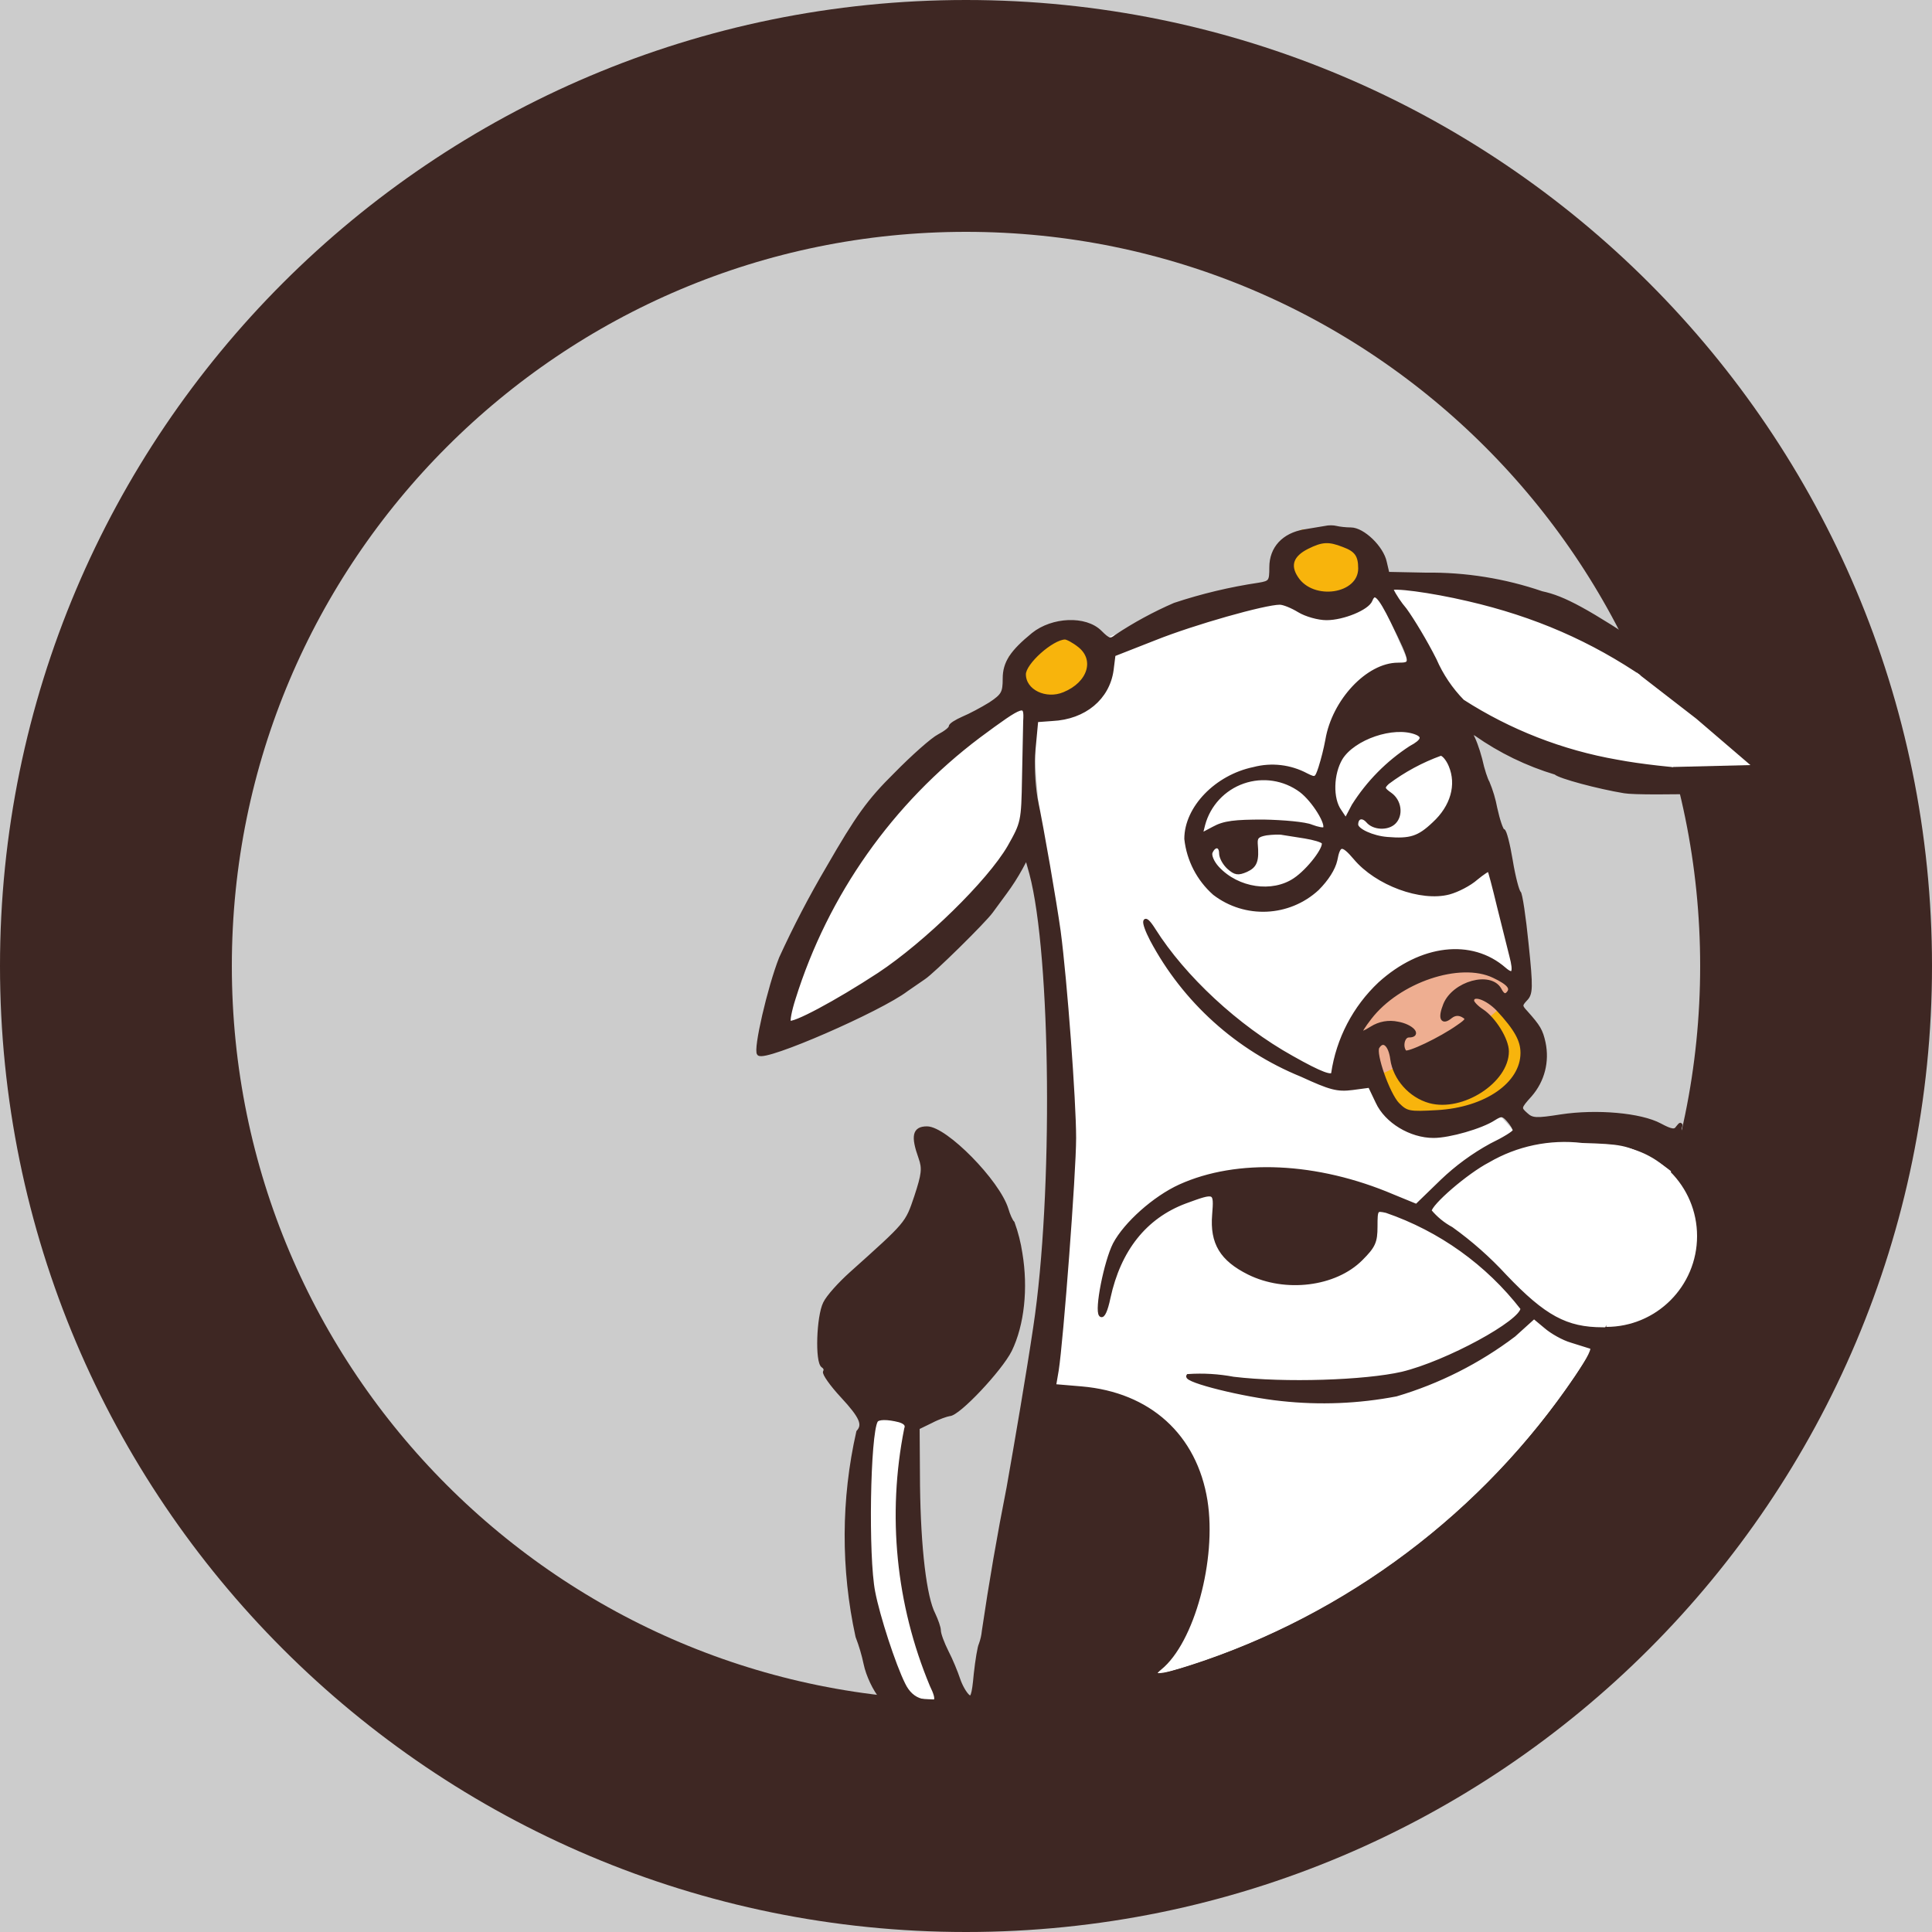
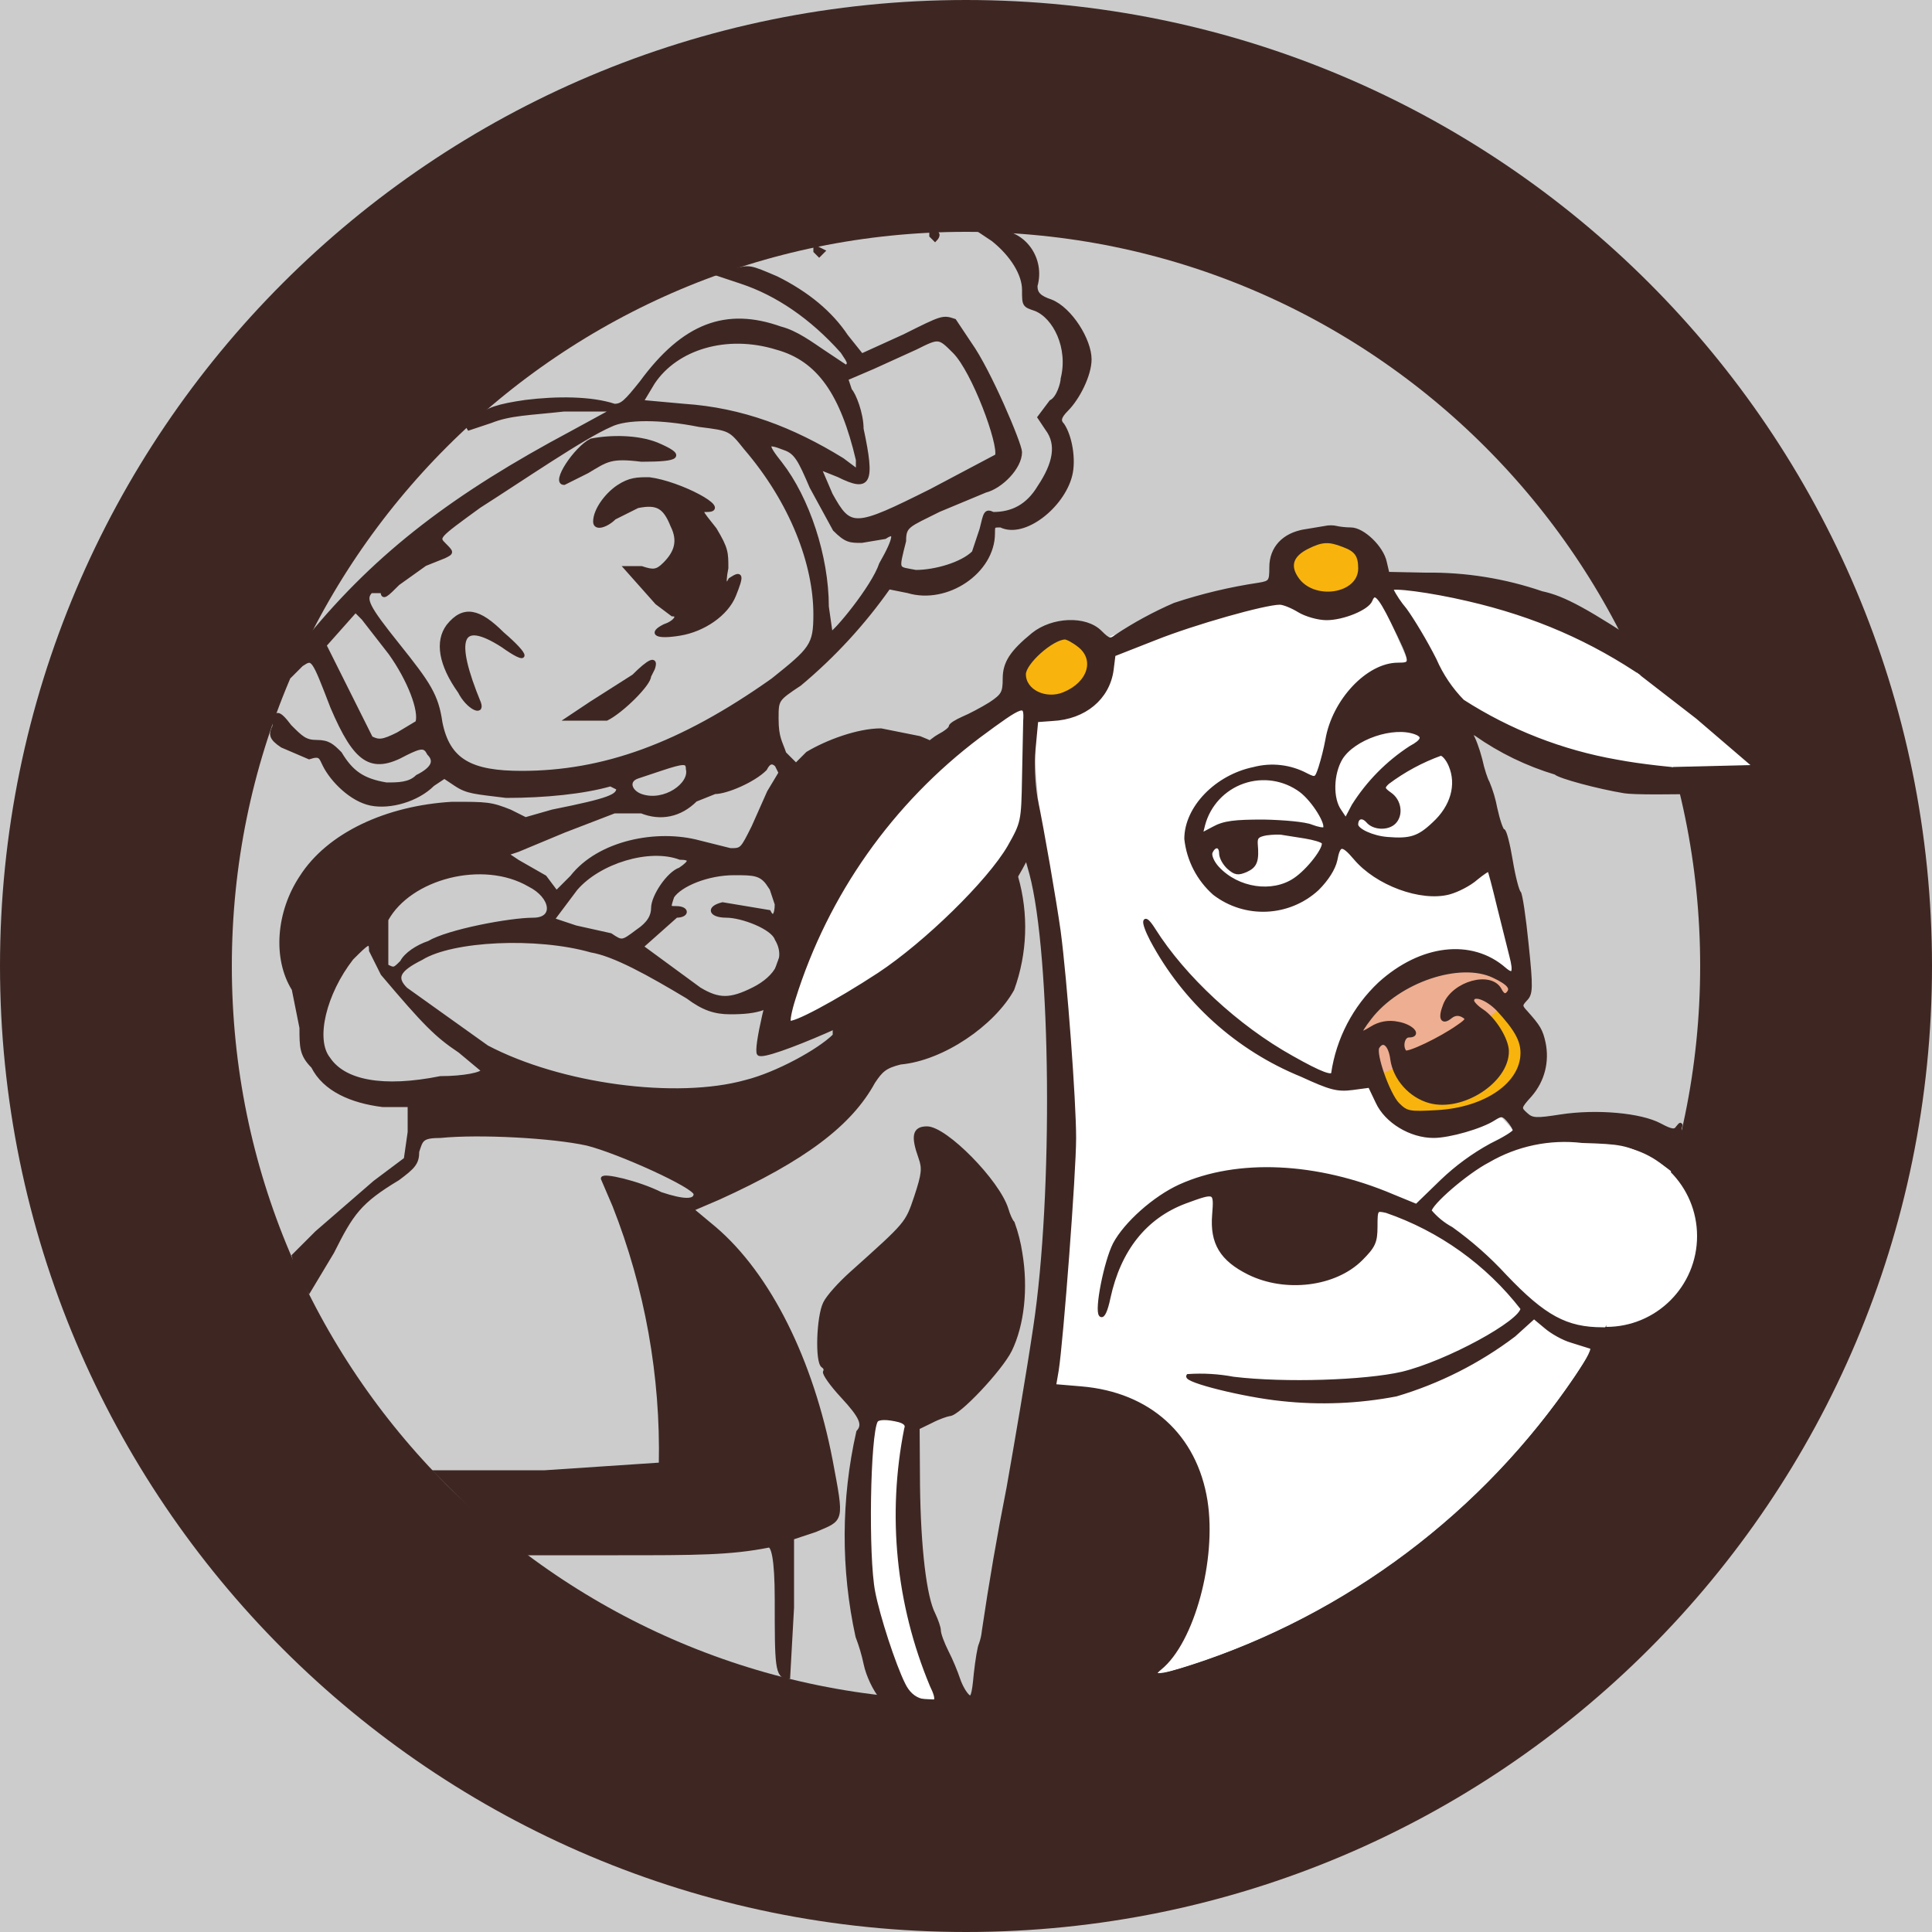
<svg xmlns="http://www.w3.org/2000/svg" viewBox="0 0 500 500">
  <path d="m0 0 h500 v500 h-500 v-500" style="fill: #ccc; stroke: none" />
  <style>
        circle, path {
            fill: #3e2723;
            stroke: #3e2723;
        }
    </style>
+   <g>
+     <path d="m241 61 1 1c1-1 1-2-1-2v1z" />
+     <path d="M257 62c5 4 8 9 8 13s0 4 3 5c5 2 9 10 7 18 0 1-1 5-3 6l-3 4 2 3c3 4 2 9-2 15-3 5-7 7-12 7-2-1-2 0-3 4l-2 6c-3 3-10 5-15 5-5-1-5 0-3-8 0-4 1-4 9-8l12-5c4-1 9-6 9-10 0-2-8-21-13-28l-4-6c-3-1-3-1-13 4l-11 5-4-5c-4-6-10-11-18-15-7-3-7-3-11-2l-4 1 6 2c9 3 18 9 26 18 2 3 2 3 1 4l-6-4c-3-2-7-5-11-6-14-5-25-1-36 14-4 5-5 6-7 6-6-2-15-2-23-1-7 1-10 2-12 4l-3 3 6-2c5-2 10-2 19-3h13l-11 6c-30 16-50 31-68 53l-3 5-1 4 2-2c3-2 3-2 8 11 6 14 10 17 19 12 4-2 5-2 6 0 2 2 1 4-3 6-2 2-5 2-8 2-6-1-9-3-12-8-2-2-3-3-6-3s-4-1-7-4c-3-4-4-4-4 0-1 2-1 3 2 5l7 3c3-1 3 0 4 2 2 4 7 9 12 10s12-1 16-5l3-2 3 2c3 2 5 2 13 3 10 0 20-1 27-3l2 1c0 2-2 3-17 6l-7 2-4-2c-5-2-6-2-15-2-17 1-32 8-39 19-6 9-7 21-2 29l2 10c0 5 0 7 3 10 3 6 10 9 18 10h7v7l-1 7-8 6-15 13-6 6 1 4 3 5 6-10c5-10 7-13 17-19 4-3 5-4 5-7 1-3 1-4 6-4 10-1 29 0 38 2 8 2 28 11 28 13s-3 2-9 0c-6-3-15-5-15-4l3 7a173 173 0 0 1 12 67l-30 2h-28l4 4 11 11 8 6h24c20 0 29 0 39-2 1 0 2 3 2 14 0 17 0 20 3 20l1-18v-18l6-2c7-3 7-2 4-18-5-26-16-48-30-60l-6-5 7-3c22-10 34-19 40-30 2-3 3-4 7-5 11-1 24-10 29-19a47 47 0 0 0 1-29l-2-11-9-11c-7-11-9-12-14-14l-10-2c-6 0-14 3-19 6l-3 3-3-3c-1-3-2-4-2-9s0-5 6-9a130 130 0 0 0 23-25l5 1c10 3 22-5 22-15 0-2 0-2 2-2 6 3 16-5 18-13 1-4 0-10-2-13-1-1-1-2 1-4 3-3 6-9 6-13 0-5-5-13-10-15-3-1-4-2-4-4 2-7-3-14-10-14h-4l3 2zm-56 28c11 3 17 12 21 29v3l-4-3c-13-8-26-13-41-14l-11-1 3-5c6-9 19-13 32-9zm46 1c5 5 12 24 11 27l-17 9c-20 10-21 10-26 1l-3-7 5 2c8 4 9 2 6-12 0-4-2-9-3-10l-1-3 7-3 11-5c6-3 6-3 10 1zm-66 19c8 1 8 1 12 6 12 14 18 30 18 43 0 8-1 9-11 17-24 17-44 24-65 24-13 0-19-3-21-13-1-7-3-10-11-20s-9-12-7-14h3c0 2 1 1 4-2l7-5 5-2c2-1 2-1 0-3s-2-2 9-10c11-7 27-18 34-21 4-2 13-2 23 0zm22 6c3 1 4 3 7 10l6 11c3 3 4 3 7 3l6-1c3-2 3 0-1 7-2 6-12 18-13 18l-1-7c0-13-5-28-12-37-4-5-4-6 1-4zM94 160l7 9c5 7 8 15 7 18l-5 3c-4 2-5 2-7 1l-12-24 8-9 2 2zm84 39c1 4-6 9-12 7-3-1-4-4-1-5l6-2c6-2 7-2 7 0zm24 1-3 5-4 9c-3 6-3 6-6 6l-8-2c-11-3-26 0-33 9l-4 4-3-4-7-4-3-2 3-1 12-5 13-5h7c5 2 10 1 14-3l5-2c3 0 10-3 13-6 1-2 2-2 3-1l1 2zm-26 22c3 0 3 1 0 3-3 1-7 7-7 10 0 2-1 4-4 6-4 3-4 3-7 1l-9-2-6-2 6-8c6-7 19-11 27-8zm-39 7c6 3 7 9 1 9s-22 3-27 6c-3 1-6 3-7 5-2 2-2 2-4 1v-12c6-11 25-16 37-9zm62-1 2 6c0 3-1 4-2 2l-12-2c-4 1-3 3 1 3s12 3 13 6c3 5 0 10-6 13s-9 3-14 0l-15-11 9-8c3 0 3-2 0-2-2 0-2 0-1-3 2-3 9-6 16-6 5 0 7 0 9 3zm-46 18c6 1 15 6 25 12 4 3 7 4 11 4 7 0 11-1 15-6l3-3 3 3 6 6v6c-4 4-15 10-23 12-18 5-48 1-67-9l-21-15c-3-3-2-5 4-8 8-5 30-6 44-2zm-57 0 3 6c11 13 14 16 20 20l6 5c0 1-5 2-11 2-15 3-25 1-29-5-4-5-1-17 6-26 4-4 5-5 5-2z" />
+     <path d="M153 114c-4 2-10 11-7 11l6-3c5-3 6-4 14-3 10 0 11-1 4-4-5-2-12-2-17-1zm7 12c-3 2-6 6-6 9 0 2 3 1 5-1l6-3c5-1 7 0 9 5 2 4 1 7-2 10-2 2-3 2-6 1h-4l8 9 4 3c2 0 1 2-2 3-4 2-2 3 4 2s12-5 14-10 2-6-1-4c-1 2-2 2-1-3 0-4 0-5-3-10-4-5-4-5-2-5 6 0-7-7-15-8-3 0-5 0-8 2zm-44 36c-3 4-2 10 3 17 2 4 6 6 5 3-7-17-5-22 6-15 7 5 7 3 0-3-6-6-10-7-14-2zm48 13-11 7-6 4h10c4-2 11-9 11-11l1-2c1-3-1-2-5 2zm47-110 1 1 1-1-2-1v1z" />
+   </g>
  <g>
    <path style="fill: #ffffff; stroke: none" d="m222 397 l5 -38 l9 9 l-2 35 l10 38 h-10" />
    <path style="fill: #ffffff; stroke: none" d="m199 269 L215 228 L242 195 L265 180 L267 185 L267 213 L247 242" />
    <path style="fill: #ffffff; stroke: none" d="m357 151 L379 151 L427 171 L458 201 L423 201 L377 185" />
    <path style="fill: #ffffff; stroke: none" d="m252 450 l20 -116 v-64 l-3 -59 l-3 -37 l46 -20 l44 -2 l35 80 l1 22 l-19 18 l20 22 l37 -2 l21 38 l-118 120" />
    <path style="fill: #f8b40c; stroke: none" d="m261 170 l10 -8 h7 L286 167 v7 l-10 7 h-6 l-6 -6" />
    <path style="fill: #f8b40c; stroke: none" d="m331 141 l6 -4 h9 l6 5 v6 l-6 9 h-11 l-4 -5" />
    <path style="fill: #f8b40c; stroke: none" d="m359 265 L360 274 L367 281 h10 L388 274 h-7 L377 257 L382 253 L394 267 v9 L386 285                  L374 288 h-13 L353 277 v-9" />
    <path style="fill: #eeae91; stroke: none" d="m347 281 L349 269 L359 255 L375 249 L384 249 L394 256 L381 267 L351 281" />
    <path d="m343 136.6-5.4.9c-5.4.9-8.6 4.4-8.6 9.3 0 3.7-.2 4-3.2 4.5a130 130 0 0 0-21.8 5.2 97.5 97.5 0 0 0-15.1 8.2c-1.5 1.2-2 1.1-4.2-1.1-3.8-3.8-12.3-3.4-17.3.6-5.5 4.5-7.4 7.3-7.4 11.4 0 3.7-.4 4.4-3.7 6.6-2.1 1.3-5.3 3-7 3.7-1.8.8-3.3 1.7-3.3 2.2 0 .5-1.3 1.5-3 2.4-1.6.8-6.7 5.3-11.2 9.9-6.9 6.8-9.9 11-17.5 24.2a254.8 254.8 0 0 0-12.2 23.4c-3 7.6-6.7 23.7-5.7 24.7 1.6 1.6 31.4-11.4 38.2-16.6l4.5-3.1c2.3-1.5 15.5-14.5 17.4-17.1l3.6-4.9a56 56 0 0 0 4.1-6.4l1.5-2.8 1.2 4.3c5.6 21.1 6.2 83.1 1 117.4-1.8 12.1-4.8 29.6-6.9 41.5a765.3 765.3 0 0 0-6.4 37.1 14 14 0 0 1-.8 3.5c-.3.5-.9 4-1.3 7.7-.5 5.6-.9 6.6-2 5.7-.8-.7-1.9-2.6-2.5-4.4-.6-1.8-1.9-5-3-7.1-1.1-2.2-2-4.6-2-5.5 0-.8-.7-2.7-1.4-4.2-2.3-4.4-3.8-17.1-4-33.3l-.1-15 3.5-1.7c1.9-1 4-1.7 4.7-1.8 2.3 0 13.2-11.6 15.7-16.6 3.2-6.6 4.2-16 2.7-25a41 41 0 0 0-2-7.9c-.5-.5-1.2-2.1-1.6-3.5-2.2-7.2-15.8-21-20.6-21-3.3 0-3.7 2-1.7 7.6 1 2.8.8 4.3-1.1 10.1-2.4 7.1-2.2 6.8-16.8 19.9-2.9 2.6-6 6-6.8 7.7-1.7 3.4-2.1 15.2-.5 16.2.6.4.8 1 .5 1.5-.3.4 1.7 3.3 4.5 6.3 5 5.4 5.8 7.4 4.1 9.3a121.9 121.9 0 0 0-.2 52.9 46 46 0 0 1 2.1 7.1c.6 2.9 2.4 6.7 4.1 8.7l3 3.7h16.4c13 0 20.3-.6 36.4-3 18.9-2.8 21-3.4 34.9-8.9 37.7-15.1 71-41.3 90.6-71.3l7.5-11.6 6.8-2c9.6-3 14.2-7.8 21.9-23.2 1.1-2.1 1.8-5.9 1.8-9.6.1-5.1-.3-6.7-2.8-10.3a36.2 36.2 0 0 0-6.6-6.9c-2.1-1.6-3.5-3.3-3.3-4.2.4-1.2.3-1.2-.5-.2-.7 1.1-1.6 1-4.6-.6-5-2.7-16.4-3.7-25.6-2.3-6.4 1-7.5 1-9.1-.5-1.8-1.6-1.8-1.8 1.1-5 3.3-3.8 4.5-8.7 3.5-13.5-.7-3.2-1.3-4.2-4.6-7.9-1.5-1.6-1.5-1.9-.1-3.4 1.4-1.4 1.5-2.9.3-14.3-.7-7-1.6-13-2-13.3-.4-.3-1.4-4-2.1-8.3-.7-4.2-1.6-7.7-2-7.7-.4 0-1.3-2.6-2-5.8a33 33 0 0 0-2-6.7c-.4-.6-1.3-3.2-1.9-6-.7-2.7-1.8-5.6-2.4-6.4-1-1.2-.8-1.2 1.3-.1a71.7 71.7 0 0 0 20.6 10c1 1 11.1 3.7 17.8 4.8 4.5.8 41.3-.2 42.2-1.1.4-.3-1.1-3-3.1-5.9a111.4 111.4 0 0 0-32-28.7c-16.9-11.2-22.8-14.4-28.5-15.6a89 89 0 0 0-30-4.8l-9.9-.2-.7-3c-.8-3.8-5.7-8.5-8.8-8.5-1.3 0-3-.2-3.8-.4-.7-.2-2-.2-2.8 0zm4.7 4.5c3.3 1.2 4.3 2.6 4.3 6 0 7.2-12.3 9-16.5 2.5-2.2-3.3-1.2-6 2.8-8 3.8-1.9 5.6-2 9.4-.5zm32.3 14c17.3 4 32 10.4 46 20 8.8 6 27 22.3 27 24.1 0 1.6-22.4.2-34.5-2.1a108.4 108.4 0 0 1-40-15.6 35.6 35.6 0 0 1-7.2-10.7c-2.3-4.6-5.8-10.4-7.7-13a28 28 0 0 1-3.6-5.4c0-.9 10.2.4 20 2.7zm-19.6 5.8c5.3 10.8 5.3 11.1 1.4 11.1-7.8 0-16.6 9.4-18.3 19.5a63 63 0 0 1-1.8 7.2c-1 3-1.2 3.1-3.6 1.9a18.7 18.7 0 0 0-13.6-1.6c-9.7 2-17.5 10.1-17.5 18.1a22 22 0 0 0 7.3 14.1 20.7 20.7 0 0 0 26.6-1.2c2.5-2.5 4.2-5.2 4.7-7.4.8-4.4 1.8-4.5 5.1-.6 5.6 6.7 17.1 10.9 24.3 9 2.2-.6 5.3-2.2 7-3.7 1.7-1.4 3.2-2.4 3.4-2.2.2.2 1.3 4.4 2.5 9.4l3.2 12.8c1.2 4.5.6 5.6-1.8 3.5-8.5-7.4-21.5-5.9-32.2 3.8a39.8 39.8 0 0 0-12.1 23.2c-.2 1.2-3.1.2-10.7-4.1-14.2-7.9-28-20.8-35.7-33-2.7-4.3-3.1-2.5-.5 2.5a76.7 76.7 0 0 0 38.8 35c7.4 3.4 9.2 3.9 13.1 3.4l4.5-.6 2 4.2c2.3 5 8.6 8.8 14.5 8.8 4.1 0 12.4-2.4 15.6-4.5 1.9-1.2 2.4-1.2 3.8.4.9 1 1.6 2.2 1.6 2.7s-2.8 2.2-6.1 3.8a60 60 0 0 0-12.7 9.3l-6.6 6.4-6.1-2.5c-19.7-8.4-40.3-9.3-55.1-2.6-6.6 3-14.1 9.7-16.9 15-2.3 4.5-4.8 17.1-3.6 18.3.5.5 1.3-1.1 2-4.5 2.7-12.4 9.4-20.9 19.8-24.8 7.9-2.9 8-2.9 7.5 3.4-.6 7.3 2 11.5 9 15 9.5 4.7 22.3 3.1 29-3.6 3.3-3.3 3.8-4.4 3.8-8.4 0-4.5.1-4.6 2.8-4a75.6 75.6 0 0 1 35.2 25.2c0 3.5-19.5 14.1-31.1 16.9-9.6 2.2-30.4 2.9-43.7 1.3a46.6 46.6 0 0 0-11.7-.7c-.8 1.2 14.4 5 24.2 6a100 100 0 0 0 29.6-1.2 95.4 95.4 0 0 0 30.5-15.4l5.2-4.7 3 2.5c1.6 1.4 4.6 3.1 6.7 3.7l5.1 1.6c.9.2-.4 2.8-3.7 7.8a193 193 0 0 1-99.9 75.1c-8.1 2.6-11.1 2.7-8 .2 8.4-6.8 14.2-28.1 11.8-43.3-2.7-16.8-14.6-27.6-32.1-29.1l-7.1-.6.7-4.1c1.2-7.7 4.5-51.1 4.5-60.1 0-9.5-2.3-40.7-4-53.5-1.1-7.8-4.2-25.8-6-34.5a55 55 0 0 1-.5-12.6l.7-7.5 4.1-.3c8.4-.4 14.4-5.5 15.4-12.7l.5-4 10.7-4.2c10-4 28.4-9.2 32.3-9.2 1 0 3.2.9 5 2 1.8 1.1 5 2 7.1 2 4.3 0 10.6-2.6 11.4-4.7 1-2.5 2.3-1.3 5.7 5.6zm-81 6.2c4.5 3.6 2.6 9.8-4 12.5-4.8 2-10.4-.7-10.4-5.1 0-3 7.2-9.4 10.6-9.5.6 0 2.3.9 3.8 2.1zm-14.1 19.5-.3 14.6c-.2 11.5-.3 11.8-3.8 18-5.3 9.1-21.6 25-33.7 33-11 7.2-22.4 13.3-23.3 12.4-.3-.4.2-3.1 1.2-6.2a135.8 135.8 0 0 1 47.9-67.9c11.6-8.6 12.3-8.8 12-3.9zm101.1 3c2.4.9 1.9 2.2-1.3 3.9a49.3 49.3 0 0 0-14.8 15l-2 3.8-1.6-2.4c-2.3-3.2-2.1-9.7.3-13.7 3.3-5.3 13.6-8.8 19.4-6.6zm9 8.5c2.1 5 .5 10.7-4.3 15.1-3.9 3.7-6.1 4.4-12.1 3.9-3.8-.3-8-2.2-8-3.7 0-2 1.6-2.5 3-.9 1.5 1.8 5.1 2 6.8.3 1.9-1.9 1.4-5.5-1-7.2-2-1.4-2.1-1.8-.7-3.1a52.8 52.8 0 0 1 13.7-7.4c.7-.1 1.9 1.3 2.6 3zm-38.7 6.5c3.3 2.5 7.2 8.8 6.1 9.9-.3.3-1.8 0-3.4-.6-1.6-.7-7.2-1.2-12.4-1.3-7.4 0-10.2.3-12.9 1.8l-3.4 1.8.7-2.8a16.2 16.2 0 0 1 25.3-8.8zm1 11.9c2.4.4 4.5 1 4.8 1.5.8 1.3-3.8 7.3-7.4 9.7-5.8 3.9-14.8 2.6-20-3-1.4-1.5-2.1-3.3-1.8-4.1.9-2.2 2.7-2 2.7.2 0 1.1.9 2.7 2 3.7 1.7 1.5 2.4 1.6 4.5.7 2.4-1.1 2.9-2.4 2.5-6.9-.1-1.7.5-2.2 2.7-2.6 1.5-.2 3.5-.3 4.3-.1l5.7.9zm48.9 36.1c4 1.9 5 3.2 3.6 4.6-.7.7-1.4.3-2.1-1.1-2.4-4.3-11.8-1.7-14.1 3.9-1.4 3.5-.8 4.9 1.4 3.1 1-.8 2.1-.9 3.2-.3 1.4.8 1.3 1.2-1.2 2.9-4.5 3.2-13.1 7.3-13.8 6.6-1.2-1.3-.6-4.3 1-4.3 3 0 .7-2.5-2.9-3.1a9 9 0 0 0-6.7 1.2c-3.7 2.3-3.8 1.6-.5-2.7 7.4-9.6 23.3-15 32.1-10.8zm1.1 8.6c4.7 5.1 6.3 8 6.3 11.3 0 8-9.4 14.6-22.1 15.3-7.2.4-7.9.3-10.2-2-2.5-2.6-6.2-13.1-5.2-14.8 1.4-2.3 3.3-.8 3.8 3.1.7 5 4.7 9.5 9.7 10.9 8.4 2.3 20-5.2 20-12.9 0-3-3.3-8.4-6.5-10.5-1.4-.9-2.5-2.1-2.5-2.6 0-2.1 3.8-.8 6.7 2.2zm38.8 37.5c10.8 5.6 15.9 13.6 14.6 22.9a25.7 25.7 0 0 1-26.3 22.4c-9.5 0-15.2-3.1-25.3-13.7a90.5 90.5 0 0 0-13.9-12.3 19 19 0 0 1-5.6-4.6c0-1.9 9.5-10.1 15.1-13a39.3 39.3 0 0 1 24.4-5.1c10.1.3 11.5.6 17 3.4zm-193.7 68.9c1.6.5 2.1 1.2 1.7 2.2a114.3 114.3 0 0 0 6.6 66.3c2.1 4.3 1.5 5.2-2.7 4-1.9-.5-3.5-1.9-4.6-4.2-2.5-5-6.6-17.6-7.8-23.9-1.8-9.1-1.3-40.8.7-44.3.5-.9 3-.9 6.1-.1z" />
  </g>
  <g>
    <circle r="220" cy="250" cx="250" stroke-width="60" style="fill: transparent" />
    <path style="fill: #ffffff; stroke: none" d="m423.5 174 L439 186 L453 198 L432.7 198.5" />
    <path style="fill: #ffffff; stroke: none" d="M415.7 343.4 a1,1 0 0,0 0,-47" />
  </g>
</svg>
